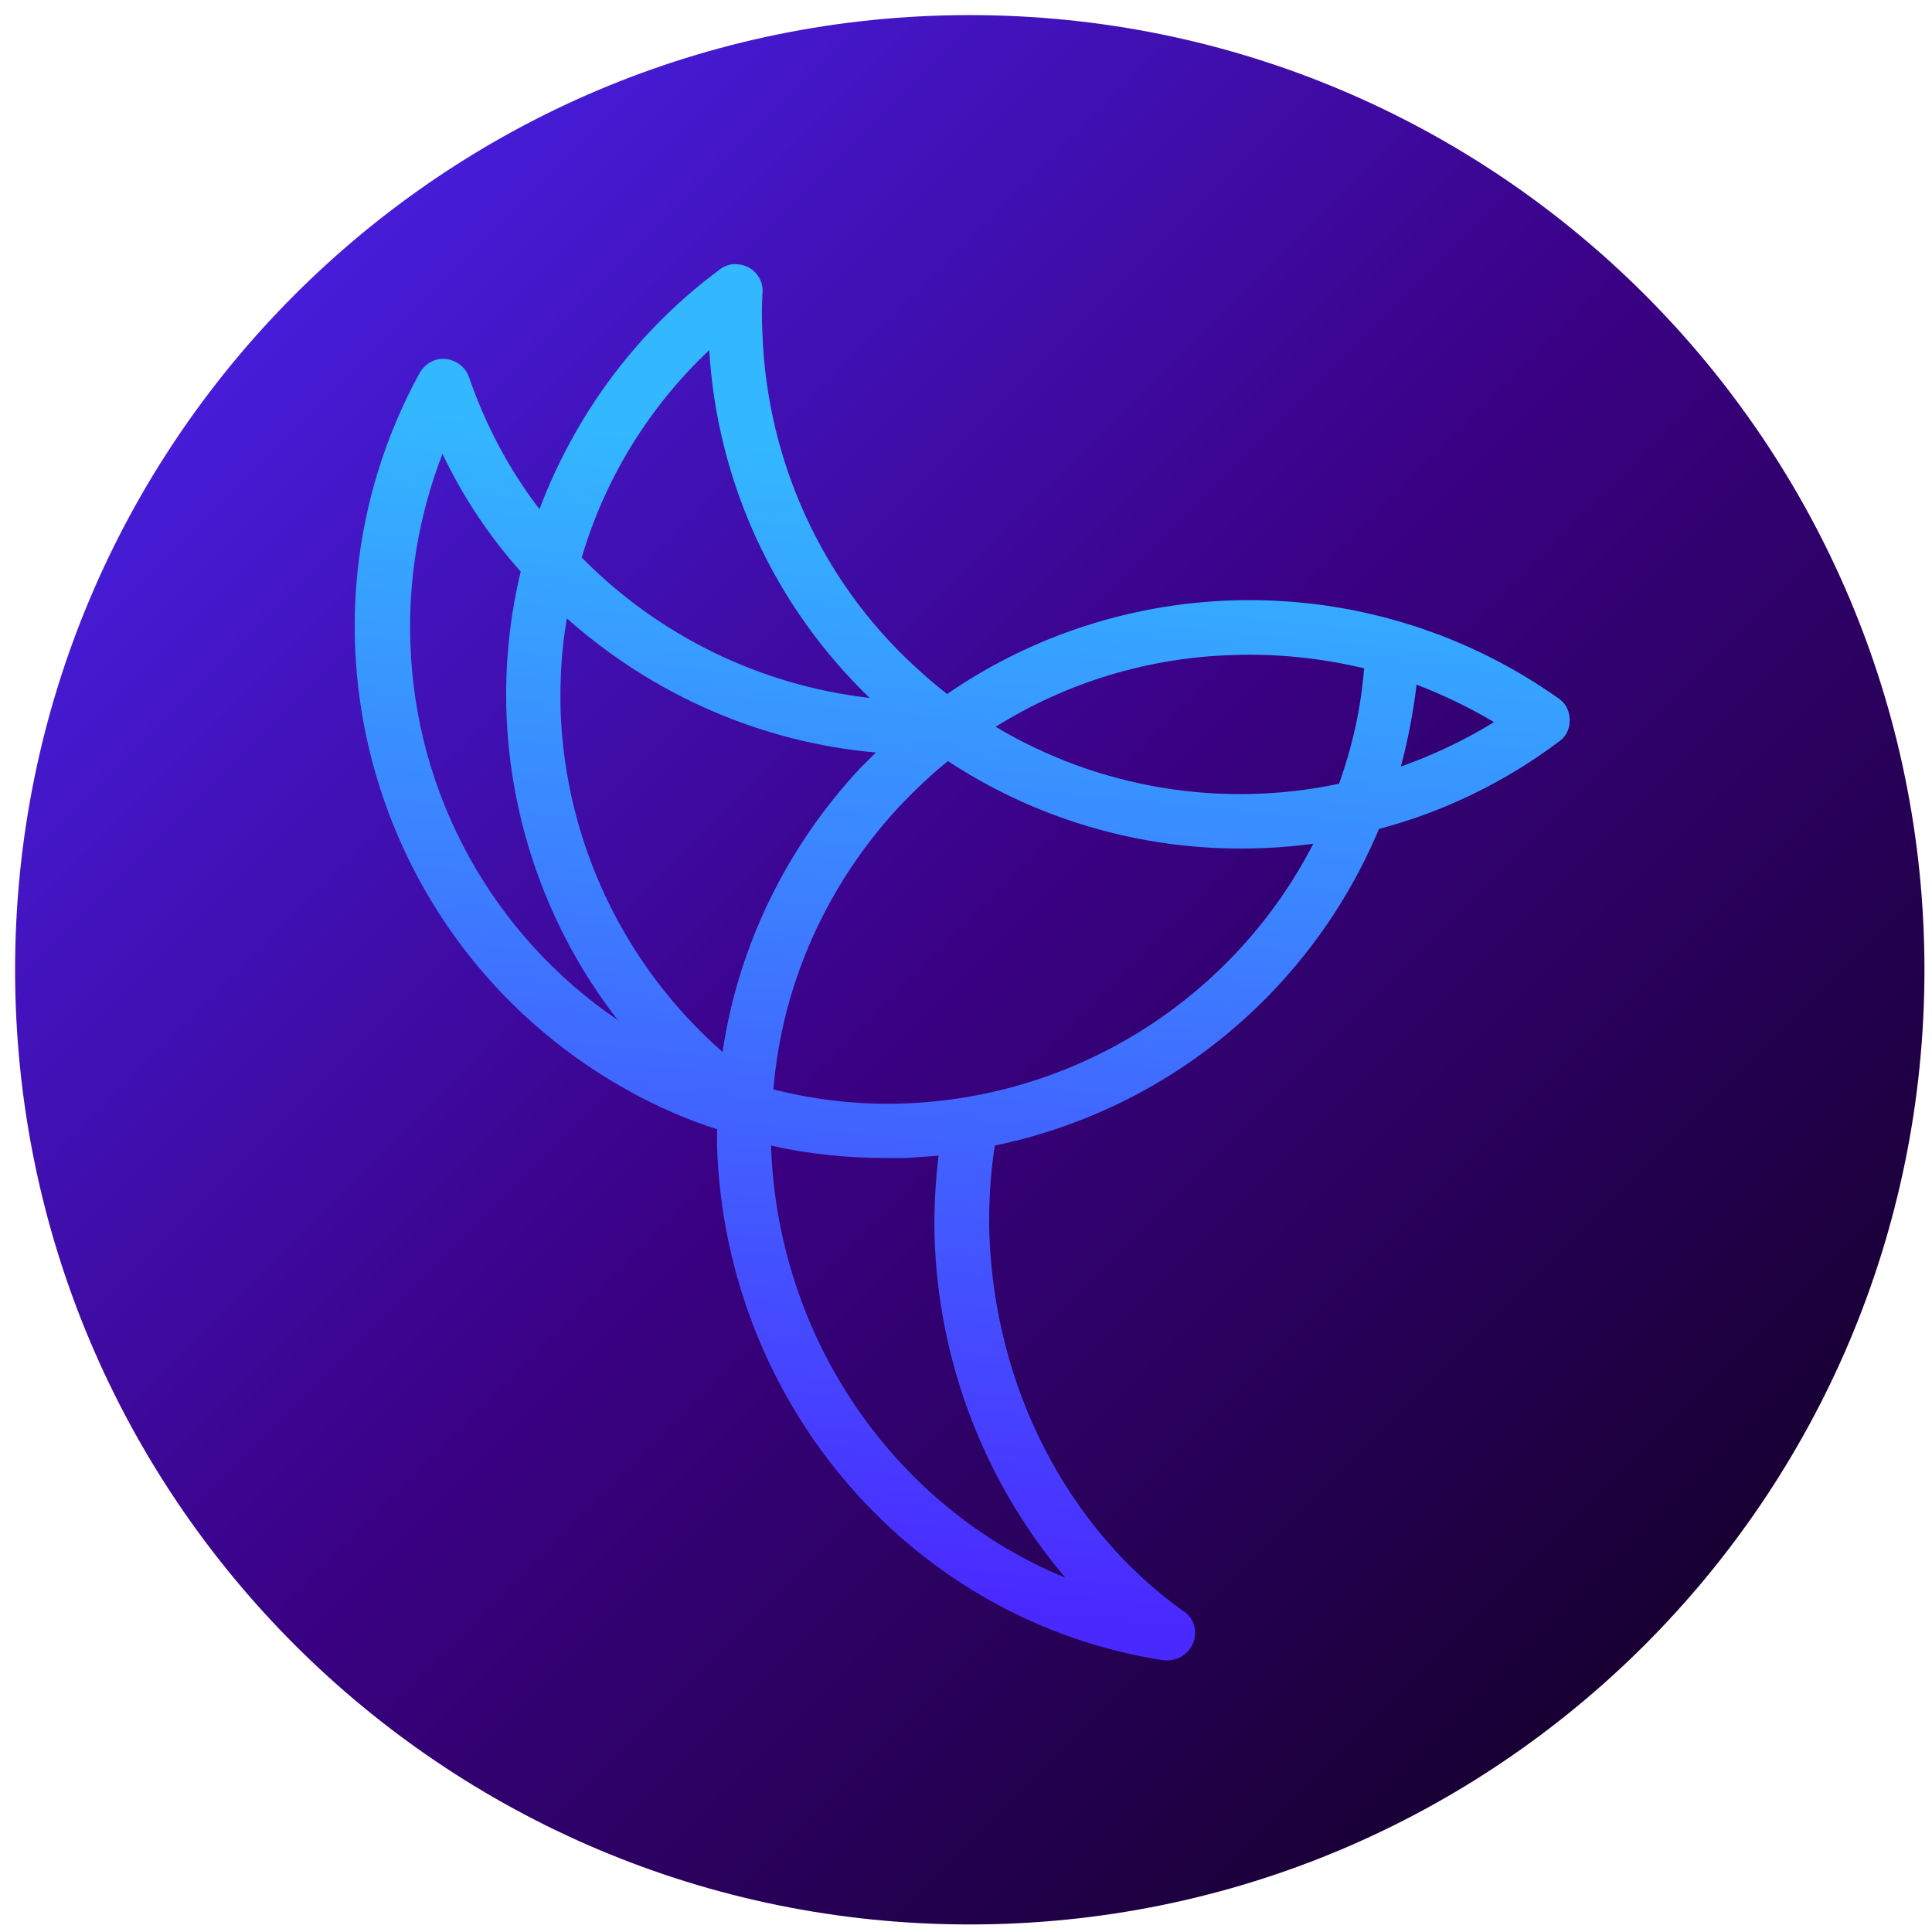
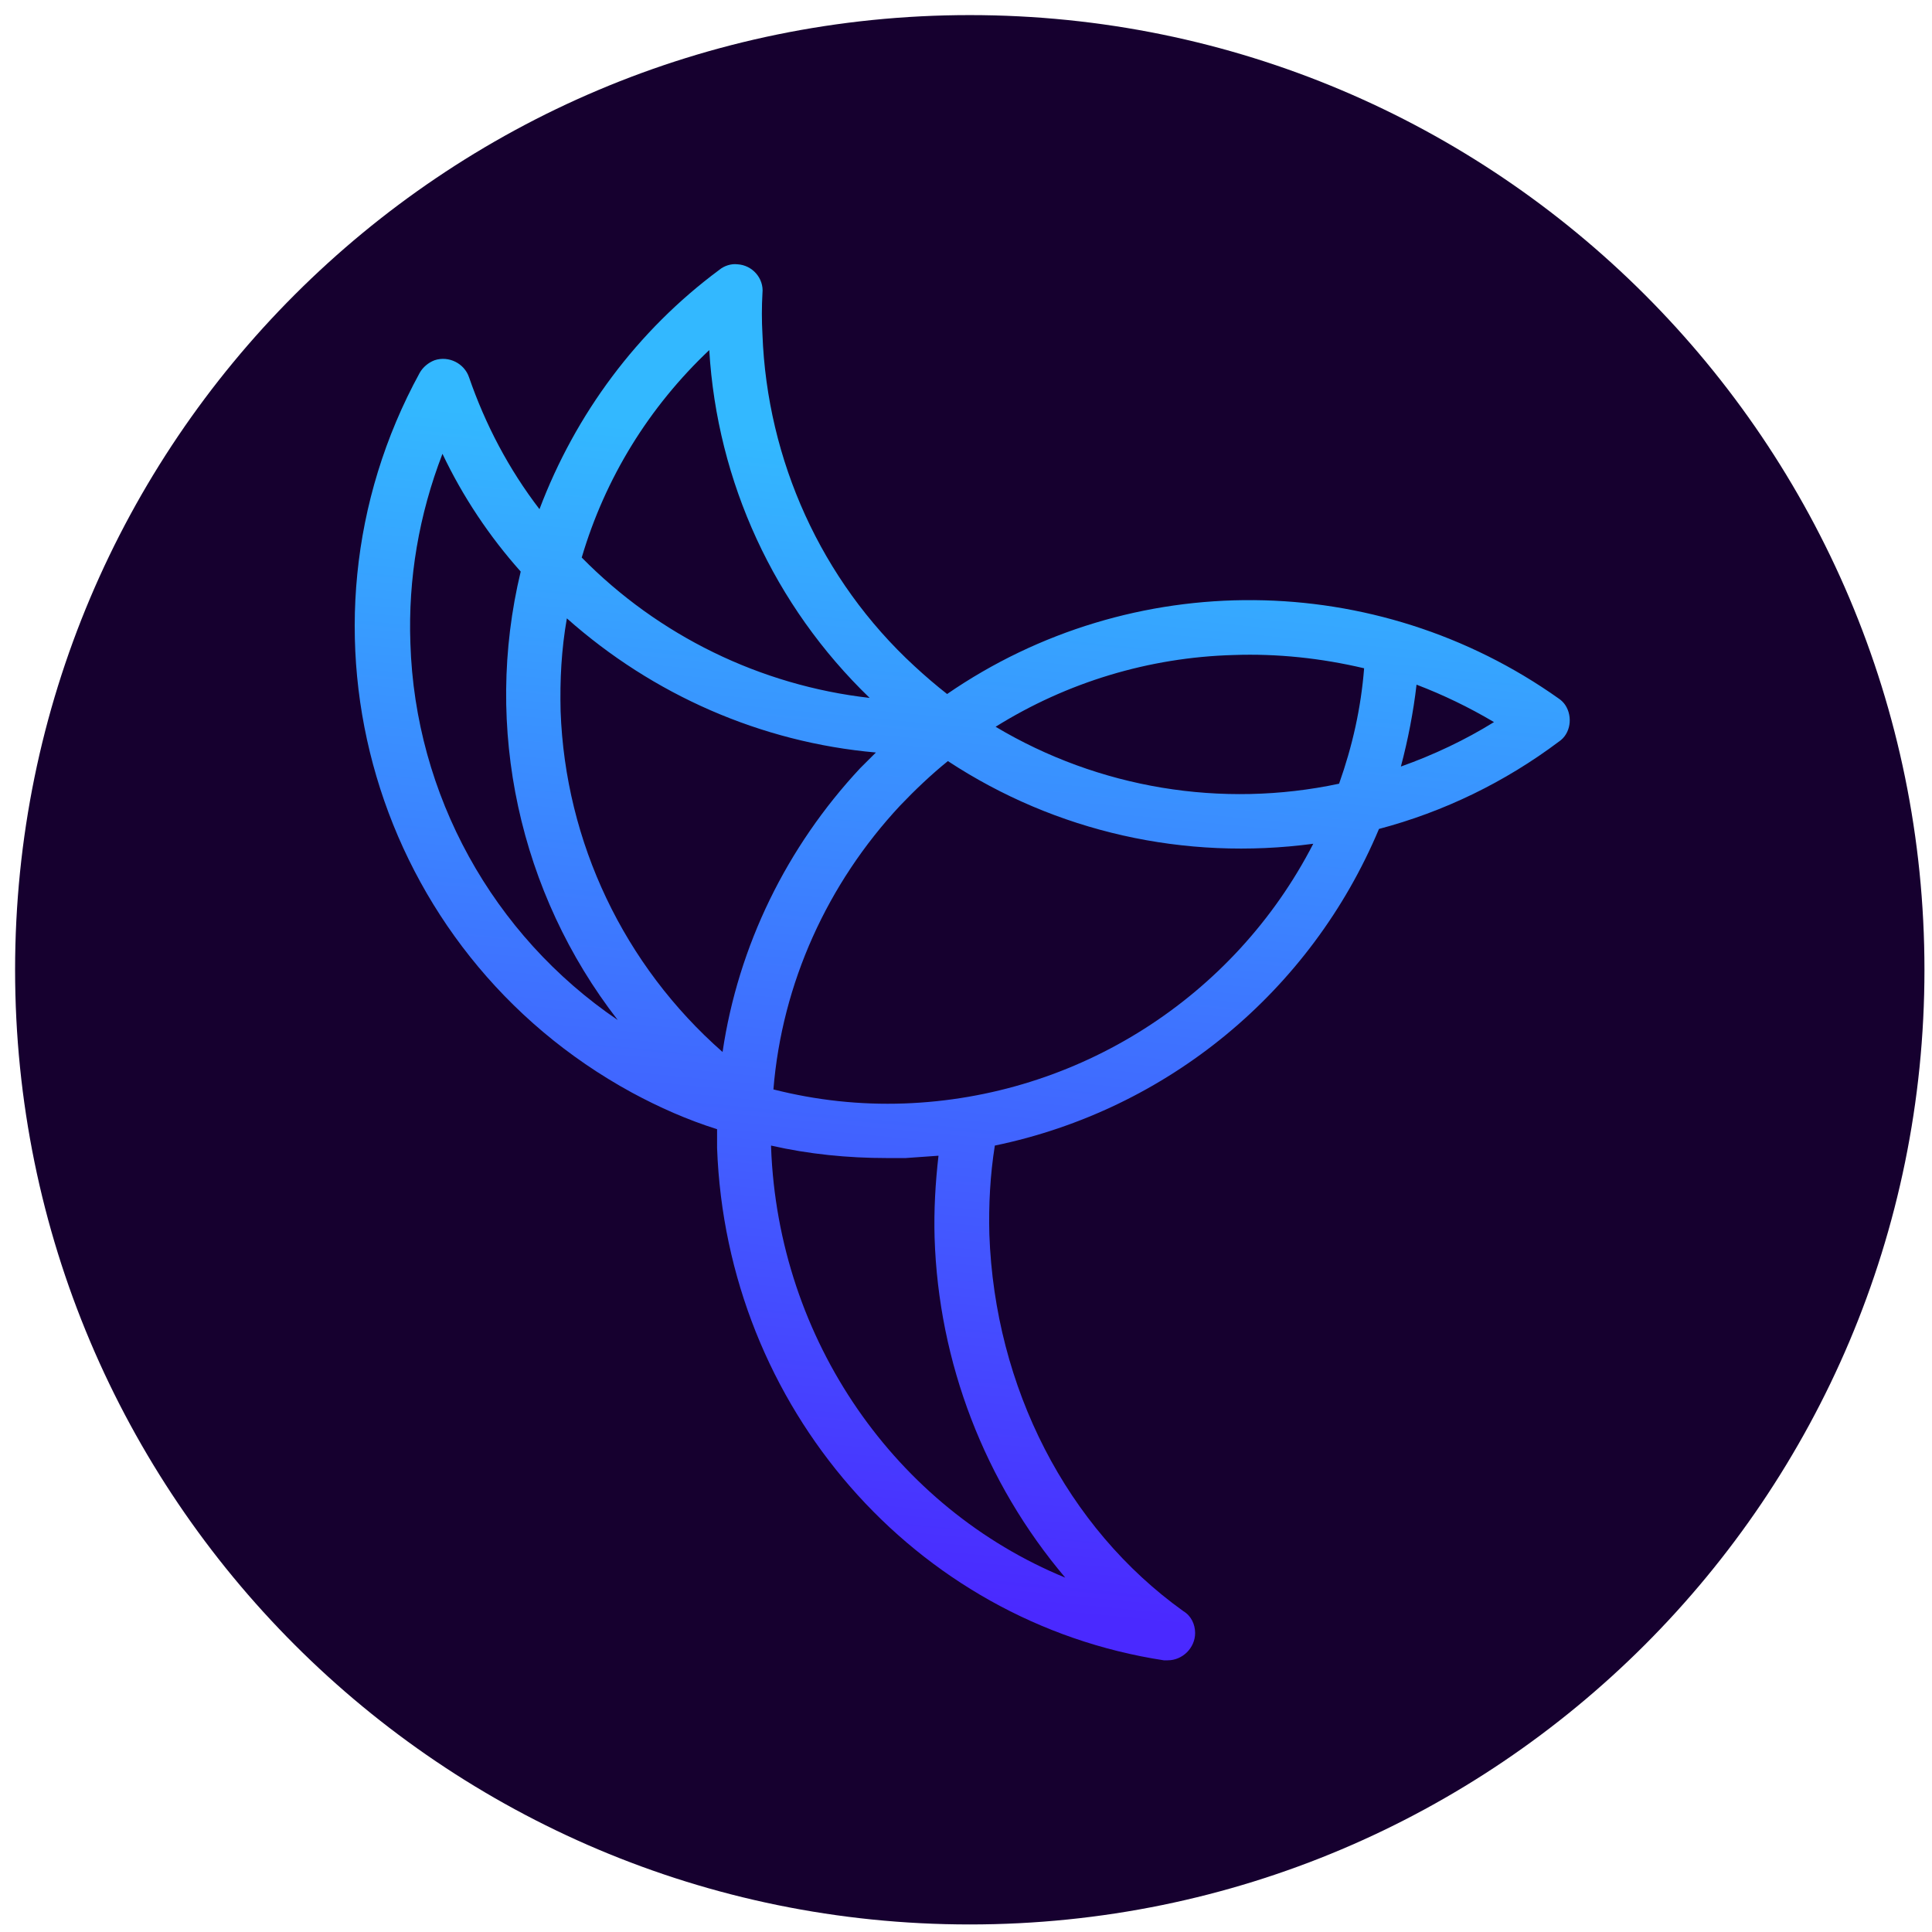
<svg xmlns="http://www.w3.org/2000/svg" width="256" height="256" viewBox="0 0 256 256" fill="none">
-   <circle cx="128.5" cy="128.5" r="126.5" fill="url(#paint0_linear_741_46)" />
-   <path d="M207.396 93.407C207.189 93.097 206.878 92.787 206.567 92.581C182.411 75.426 149.963 75.116 125.496 91.961C124.045 90.824 122.594 89.584 121.142 88.24C108.805 76.873 101.652 60.958 101.03 44.321C100.927 42.46 100.927 40.703 101.03 38.843C101.238 36.88 99.683 35.123 97.713 35.02C96.883 34.916 95.95 35.227 95.328 35.743C84.443 43.804 76.253 54.861 71.484 67.469C67.441 62.199 64.331 56.308 62.154 50.004C61.532 48.144 59.458 47.111 57.592 47.731C56.763 48.041 56.037 48.661 55.623 49.384C36.962 83.487 49.61 126.166 83.717 144.768C87.346 146.731 91.078 148.385 95.017 149.625C95.017 150.452 95.017 151.278 95.017 152.105C96.261 186.414 121.142 214.936 154.213 220C154.42 220 154.628 220 154.731 220C156.701 220 158.36 218.347 158.36 216.383C158.36 215.246 157.841 214.11 156.805 213.49C141.358 202.432 131.82 183.831 131.095 163.576C130.991 159.649 131.198 155.722 131.82 151.795C154.731 147.041 173.703 131.334 182.722 109.839C191.327 107.565 199.413 103.638 206.567 98.264C208.122 97.231 208.433 94.957 207.396 93.407ZM163.44 86.794C169.245 86.587 175.051 87.207 180.753 88.55C180.338 93.821 179.198 98.885 177.435 103.845C161.885 107.152 145.608 104.465 131.924 96.301C141.358 90.41 152.243 87.104 163.44 86.794ZM74.283 94.234C74.18 90.1 74.387 86.07 75.113 81.937C86.516 92.064 100.823 98.368 116.062 99.711C115.337 100.435 114.715 101.055 113.989 101.778C104.244 112.215 97.816 125.34 95.743 139.394C82.68 127.923 74.905 111.595 74.283 94.234ZM93.981 46.387C95.017 63.852 102.585 80.283 115.233 92.477C100.719 90.824 87.242 84.21 77.082 73.876C80.192 63.335 85.998 53.931 93.981 46.387ZM54.379 85.243C54.068 76.666 55.519 68.192 58.629 60.132C61.325 65.815 64.849 71.086 68.996 75.736C64.02 96.404 68.789 118.313 81.851 135.157C65.264 123.893 55.001 105.292 54.379 85.243ZM123.838 163.989C124.356 180.524 130.473 196.438 141.151 209.046C118.758 199.849 103.104 177.63 102.171 152.002V151.795C107.147 152.932 112.33 153.448 117.514 153.448C118.343 153.448 119.172 153.448 120.002 153.448C121.453 153.345 122.905 153.242 124.356 153.138C123.941 156.755 123.734 160.372 123.838 163.989ZM119.794 146.215C113.989 146.421 108.183 145.801 102.482 144.354C103.622 130.3 109.635 117.072 119.276 106.738C121.246 104.672 123.423 102.605 125.6 100.848C139.907 110.252 157.012 114.076 174.014 111.802C163.543 132.16 142.809 145.388 119.794 146.215ZM185.625 101.571C186.558 98.058 187.284 94.338 187.699 90.721C191.223 92.064 194.644 93.717 197.962 95.681C194.126 98.058 189.979 100.021 185.625 101.571Z" fill="url(#paint1_linear_741_46)" />
+   <path d="M128.5 255C198.364 255 255 198.364 255 128.5C255 58.636 198.364 2 128.5 2C58.636 2 2 58.636 2 128.5C2 198.364 58.636 255 128.5 255Z" fill="url(#paint0_linear_1313_279)" />
+   <path d="M207.396 93.407C207.189 93.097 206.878 92.787 206.567 92.581C182.411 75.426 149.963 75.116 125.496 91.961C124.045 90.824 122.594 89.584 121.142 88.24C108.805 76.873 101.652 60.958 101.03 44.321C100.927 42.46 100.927 40.703 101.03 38.843C101.238 36.88 99.683 35.123 97.713 35.02C96.883 34.916 95.95 35.227 95.328 35.743C84.443 43.804 76.253 54.861 71.484 67.469C67.441 62.199 64.331 56.308 62.154 50.004C61.532 48.144 59.458 47.111 57.592 47.731C56.763 48.041 56.037 48.661 55.623 49.384C36.962 83.487 49.61 126.166 83.717 144.768C87.346 146.731 91.078 148.385 95.017 149.625C95.017 150.452 95.017 151.278 95.017 152.105C96.261 186.414 121.142 214.936 154.213 220C154.42 220 154.628 220 154.731 220C156.701 220 158.36 218.347 158.36 216.383C158.36 215.246 157.841 214.11 156.805 213.49C141.358 202.432 131.82 183.831 131.095 163.576C130.991 159.649 131.198 155.722 131.82 151.795C154.731 147.041 173.703 131.334 182.722 109.839C191.327 107.565 199.413 103.638 206.567 98.264C208.122 97.231 208.433 94.957 207.396 93.407ZM163.44 86.794C169.245 86.587 175.051 87.207 180.753 88.55C180.338 93.821 179.198 98.885 177.435 103.845C161.885 107.152 145.608 104.465 131.924 96.301C141.358 90.41 152.243 87.104 163.44 86.794ZM74.283 94.234C74.18 90.1 74.387 86.07 75.113 81.937C86.516 92.064 100.823 98.368 116.062 99.711C115.337 100.435 114.715 101.055 113.989 101.778C104.244 112.215 97.816 125.34 95.743 139.394C82.68 127.923 74.905 111.595 74.283 94.234ZM93.981 46.387C95.017 63.852 102.585 80.283 115.233 92.477C100.719 90.824 87.242 84.21 77.082 73.876C80.192 63.335 85.998 53.931 93.981 46.387ZM54.379 85.243C54.068 76.666 55.519 68.192 58.629 60.132C61.325 65.815 64.849 71.086 68.996 75.736C64.02 96.404 68.789 118.313 81.851 135.157C65.264 123.893 55.001 105.292 54.379 85.243ZM123.838 163.989C124.356 180.524 130.473 196.438 141.151 209.046C118.758 199.849 103.104 177.63 102.171 152.002V151.795C107.147 152.932 112.33 153.448 117.514 153.448C118.343 153.448 119.172 153.448 120.002 153.448C121.453 153.345 122.905 153.242 124.356 153.138C123.941 156.755 123.734 160.372 123.838 163.989ZM119.794 146.215C113.989 146.421 108.183 145.801 102.482 144.354C103.622 130.3 109.635 117.072 119.276 106.738C121.246 104.672 123.423 102.605 125.6 100.848C139.907 110.252 157.012 114.076 174.014 111.802C163.543 132.16 142.809 145.388 119.794 146.215ZM185.625 101.571C186.558 98.058 187.284 94.338 187.699 90.721C191.223 92.064 194.644 93.717 197.962 95.681C194.126 98.058 189.979 100.021 185.625 101.571Z" fill="url(#paint1_linear_1313_279)" />
  <defs>
-     <linearGradient id="paint0_linear_741_46" x1="35.5" y1="31.5" x2="224" y2="220" gradientUnits="userSpaceOnUse">
-       <stop stop-color="#471EDE" />
-       <stop offset="0.495" stop-color="#3A0184" />
+     <linearGradient id="paint0_linear_1313_279" x1="35.5" y1="31.5" x2="224" y2="220" gradientUnits="userSpaceOnUse">
      <stop offset="1" stop-color="#16002F" />
    </linearGradient>
-     <linearGradient id="paint1_linear_741_46" x1="115.398" y1="211.547" x2="129.975" y2="60.929" gradientUnits="userSpaceOnUse">
+     <linearGradient id="paint1_linear_1313_279" x1="115.398" y1="211.547" x2="129.975" y2="60.929" gradientUnits="userSpaceOnUse">
      <stop stop-color="#4A29FF" />
      <stop offset="1" stop-color="#33B8FF" />
    </linearGradient>
  </defs>
</svg>
